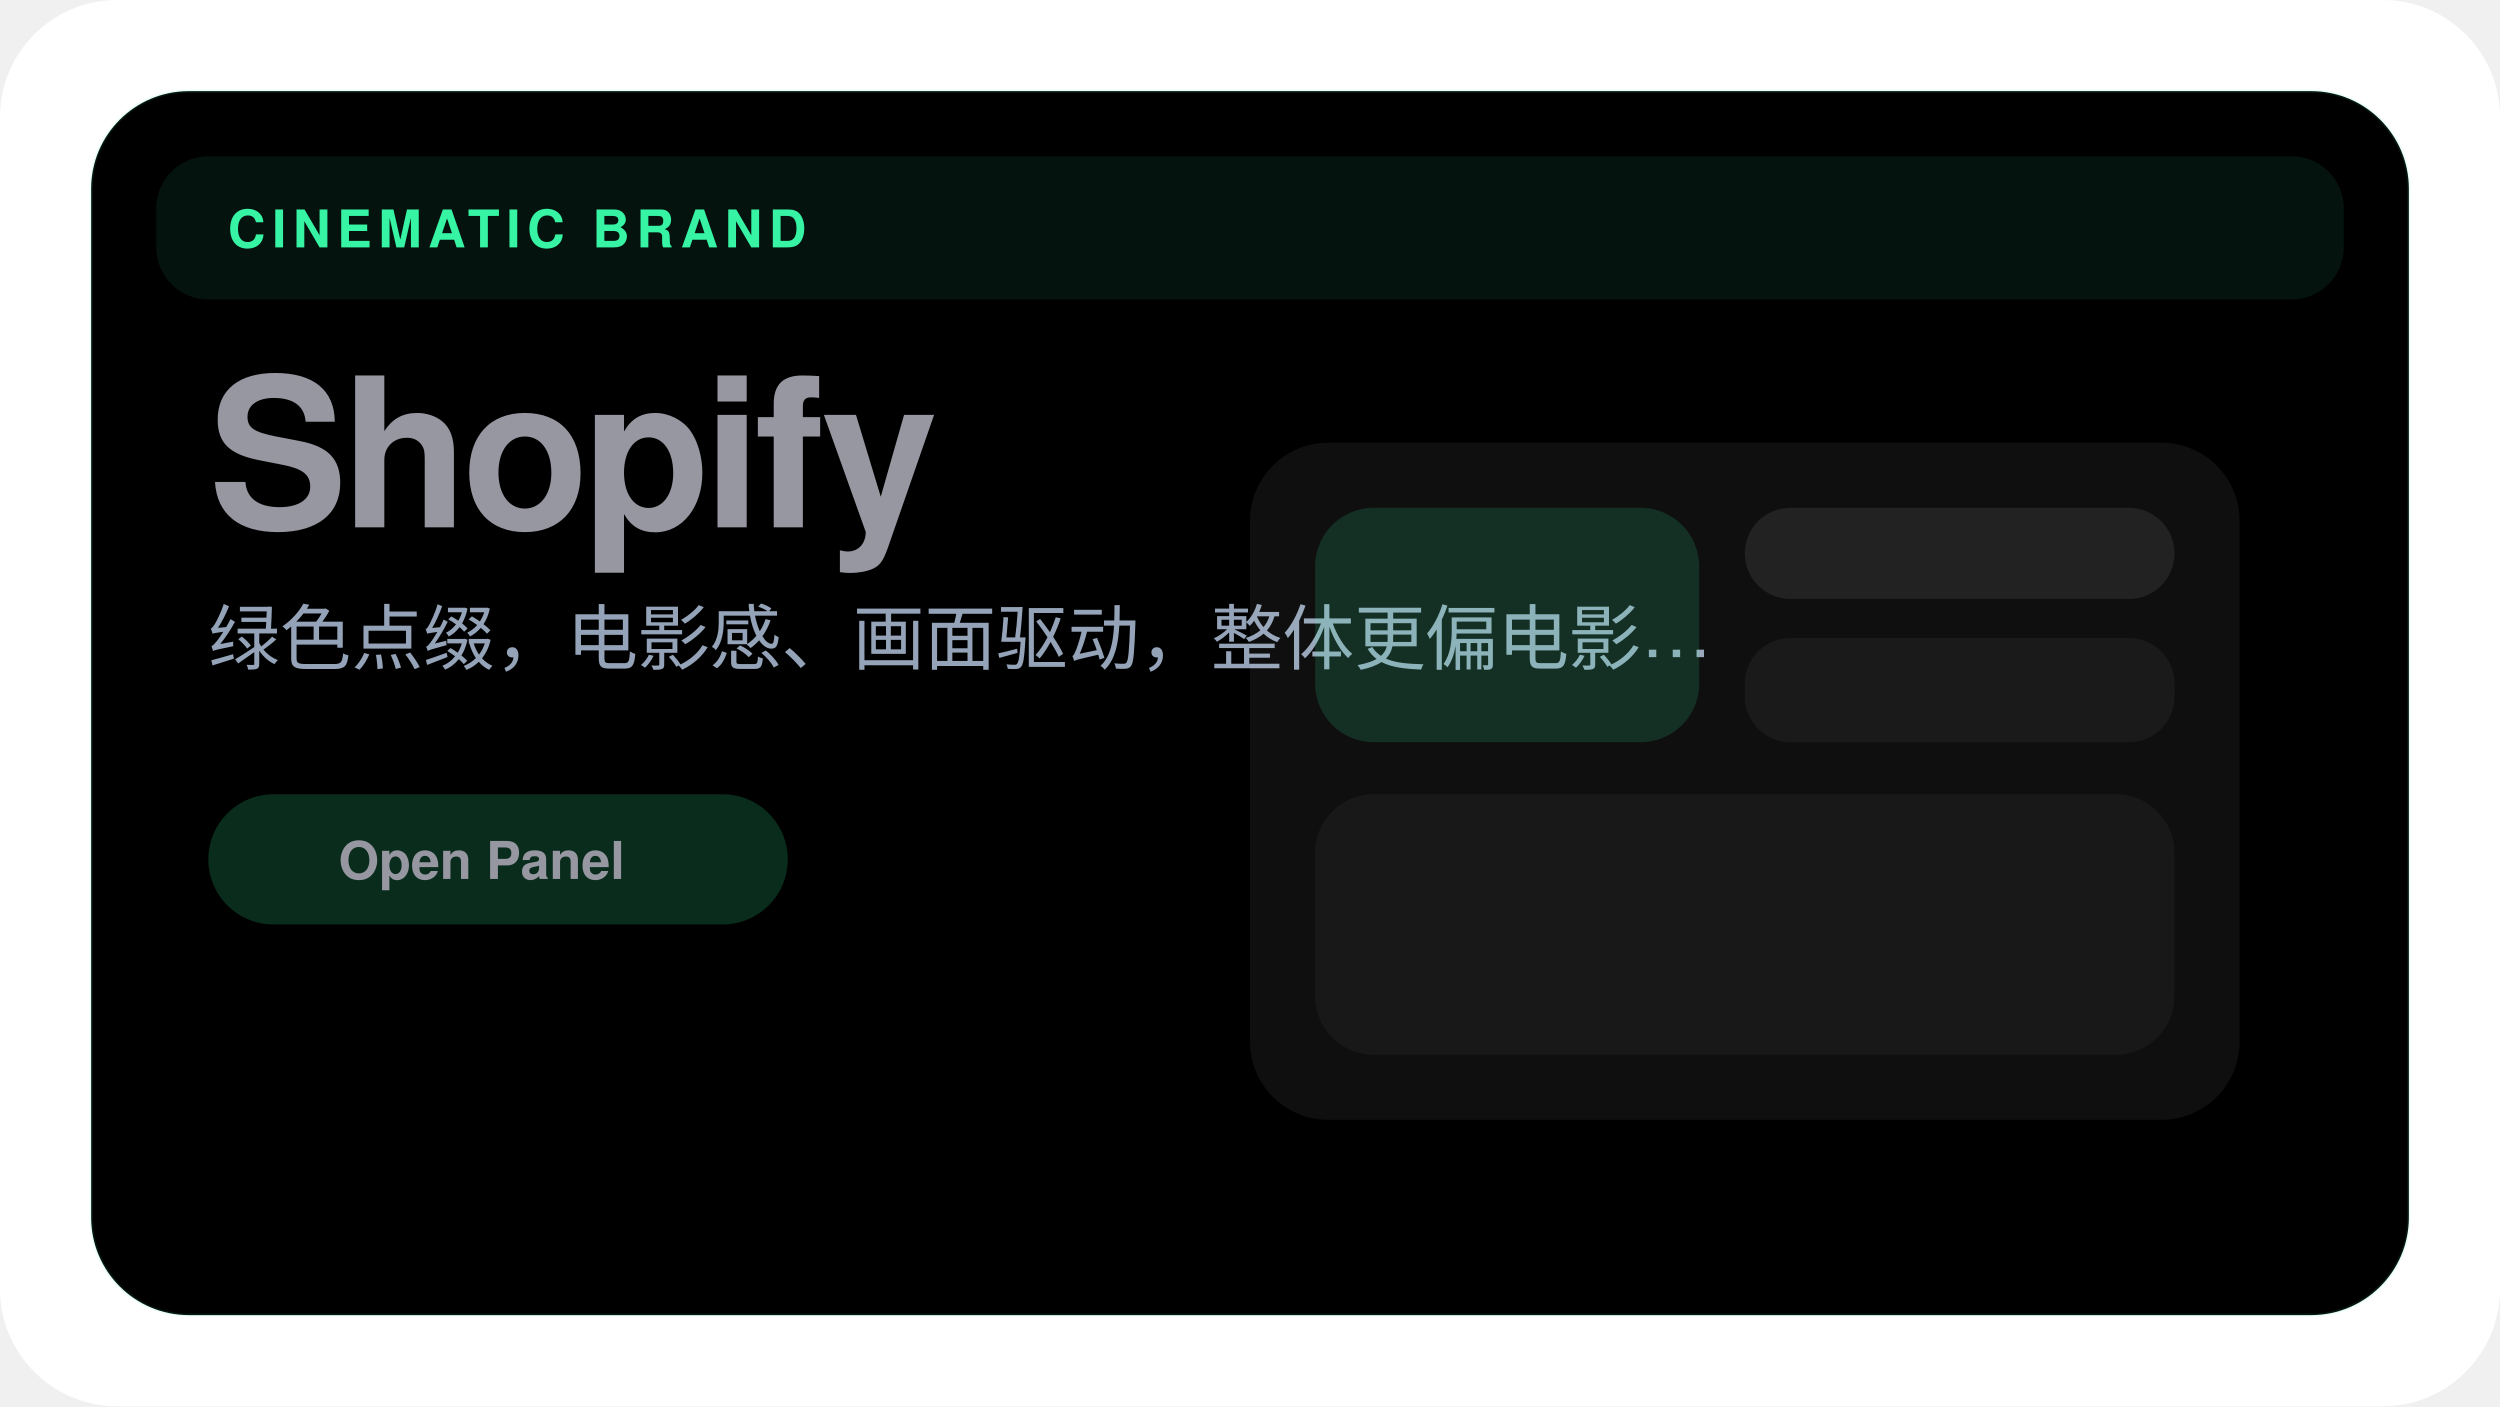
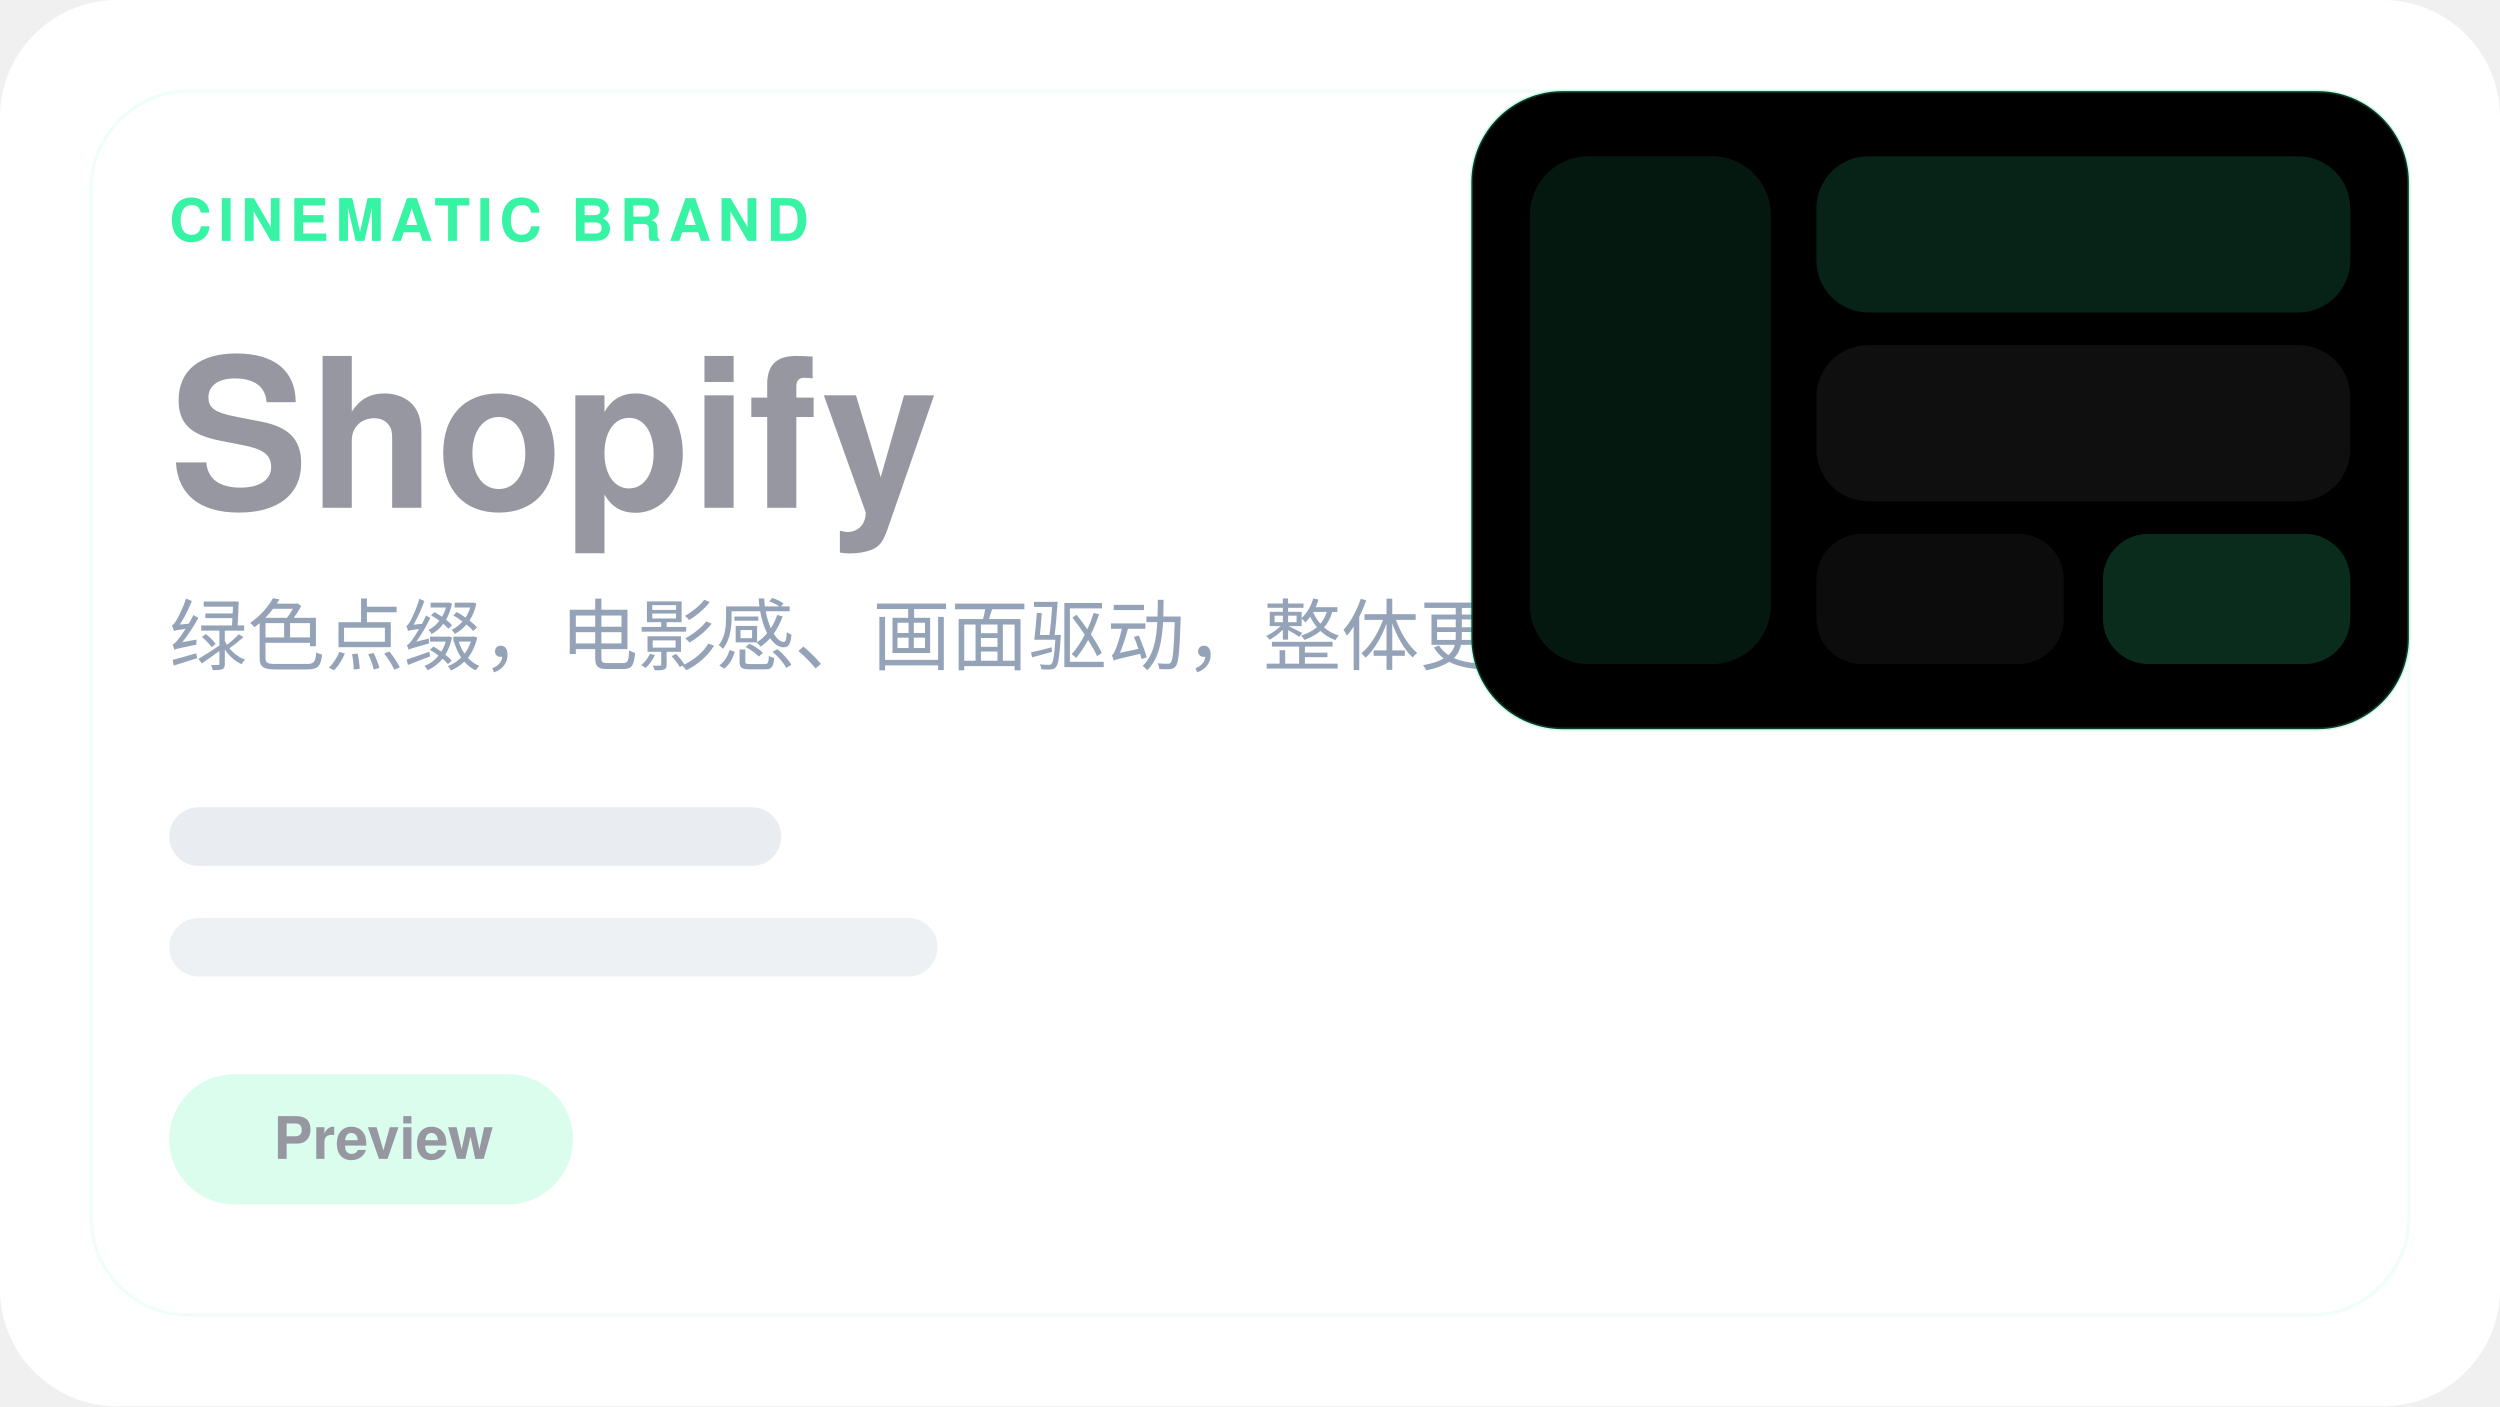
<svg xmlns="http://www.w3.org/2000/svg" width="768" height="432" viewBox="0 0 768 432" fill="none">
  <rect width="768" height="432" rx="36" fill="#FFFFFF" />
-   <rect x="28" y="28" width="712" height="376" rx="30" fill="#000000" stroke="#36F4A4" stroke-opacity="0.10" />
-   <rect x="48" y="48" width="672" height="44" rx="16" fill="#36F4A4" fill-opacity="0.08" />
-   <text x="70" y="76" fill="#36F4A4" font-family="Helvetica, Arial, sans-serif" font-size="16" font-weight="800" letter-spacing="2">CINEMATIC BRAND</text>
-   <text x="64" y="162" fill="#9797A2" font-family="Helvetica, Arial, sans-serif" font-size="64" font-weight="900" letter-spacing="-2">Shopify</text>
-   <text x="64" y="204" fill="#94a3b8" font-family="Helvetica, Arial, sans-serif" font-size="22" font-weight="500">绿色点缀，电影感、画面驱动，整体更偏电影…</text>
-   <rect x="64" y="244" width="178" height="40" rx="20" fill="#36F4A4" fill-opacity="0.18" />
-   <text x="104" y="270" fill="#9797A2" font-family="Helvetica, Arial, sans-serif" font-size="16" font-weight="800">Open Panel</text>
-   <rect x="384" y="136" width="304" height="208" rx="24" fill="#ffffff" fill-opacity="0.06" />
-   <rect x="404" y="156" width="118" height="72" rx="18" fill="#36F4A4" fill-opacity="0.14" />
-   <rect x="536" y="156" width="132" height="28" rx="14" fill="#ffffff" fill-opacity="0.08" />
-   <rect x="536" y="196" width="132" height="32" rx="14" fill="#ffffff" fill-opacity="0.05" />
-   <rect x="404" y="244" width="264" height="80" rx="18" fill="#ffffff" fill-opacity="0.04" />
+   <rect x="28" y="28" width="712" height="376" rx="30" fill="#FFFFFF" stroke="#36F4A4" stroke-opacity="0.08" />
+   <text x="52" y="74" fill="#36F4A4" font-family="Helvetica, Arial, sans-serif" font-size="18" font-weight="700" letter-spacing="2">CINEMATIC BRAND</text>
+   <text x="52" y="156" fill="#9797A2" font-family="Helvetica, Arial, sans-serif" font-size="64" font-weight="800">Shopify</text>
+   <text x="52" y="204" fill="#94a3b8" font-family="Helvetica, Arial, sans-serif" font-size="24" font-weight="500">绿色点缀，电影感、画面驱动，整体更偏电影…</text>
+   <rect x="52" y="248" width="188" height="18" rx="9" fill="#94a3b8" fill-opacity="0.20" />
+   <rect x="52" y="282" width="236" height="18" rx="9" fill="#94a3b8" fill-opacity="0.16" />
+   <rect x="52" y="330" width="124" height="40" rx="20" fill="#36F4A4" fill-opacity="0.18" />
+   <text x="84" y="356" fill="#9797A2" font-family="Helvetica, Arial, sans-serif" font-size="18" font-weight="700">Preview</text>
+   <rect x="452" y="28" width="288" height="196" rx="28" fill="#000000" stroke="#36F4A4" stroke-opacity="0.24" />
+   <rect x="470" y="48" width="74" height="156" rx="18" fill="#36F4A4" fill-opacity="0.10" />
+   <rect x="558" y="48" width="164" height="48" rx="16" fill="#36F4A4" fill-opacity="0.14" />
+   <rect x="558" y="106" width="164" height="48" rx="16" fill="#ffffff" fill-opacity="0.06" />
+   <rect x="558" y="164" width="76" height="40" rx="14" fill="#ffffff" fill-opacity="0.05" />
+   <rect x="646" y="164" width="76" height="40" rx="14" fill="#36F4A4" fill-opacity="0.18" />
</svg>
